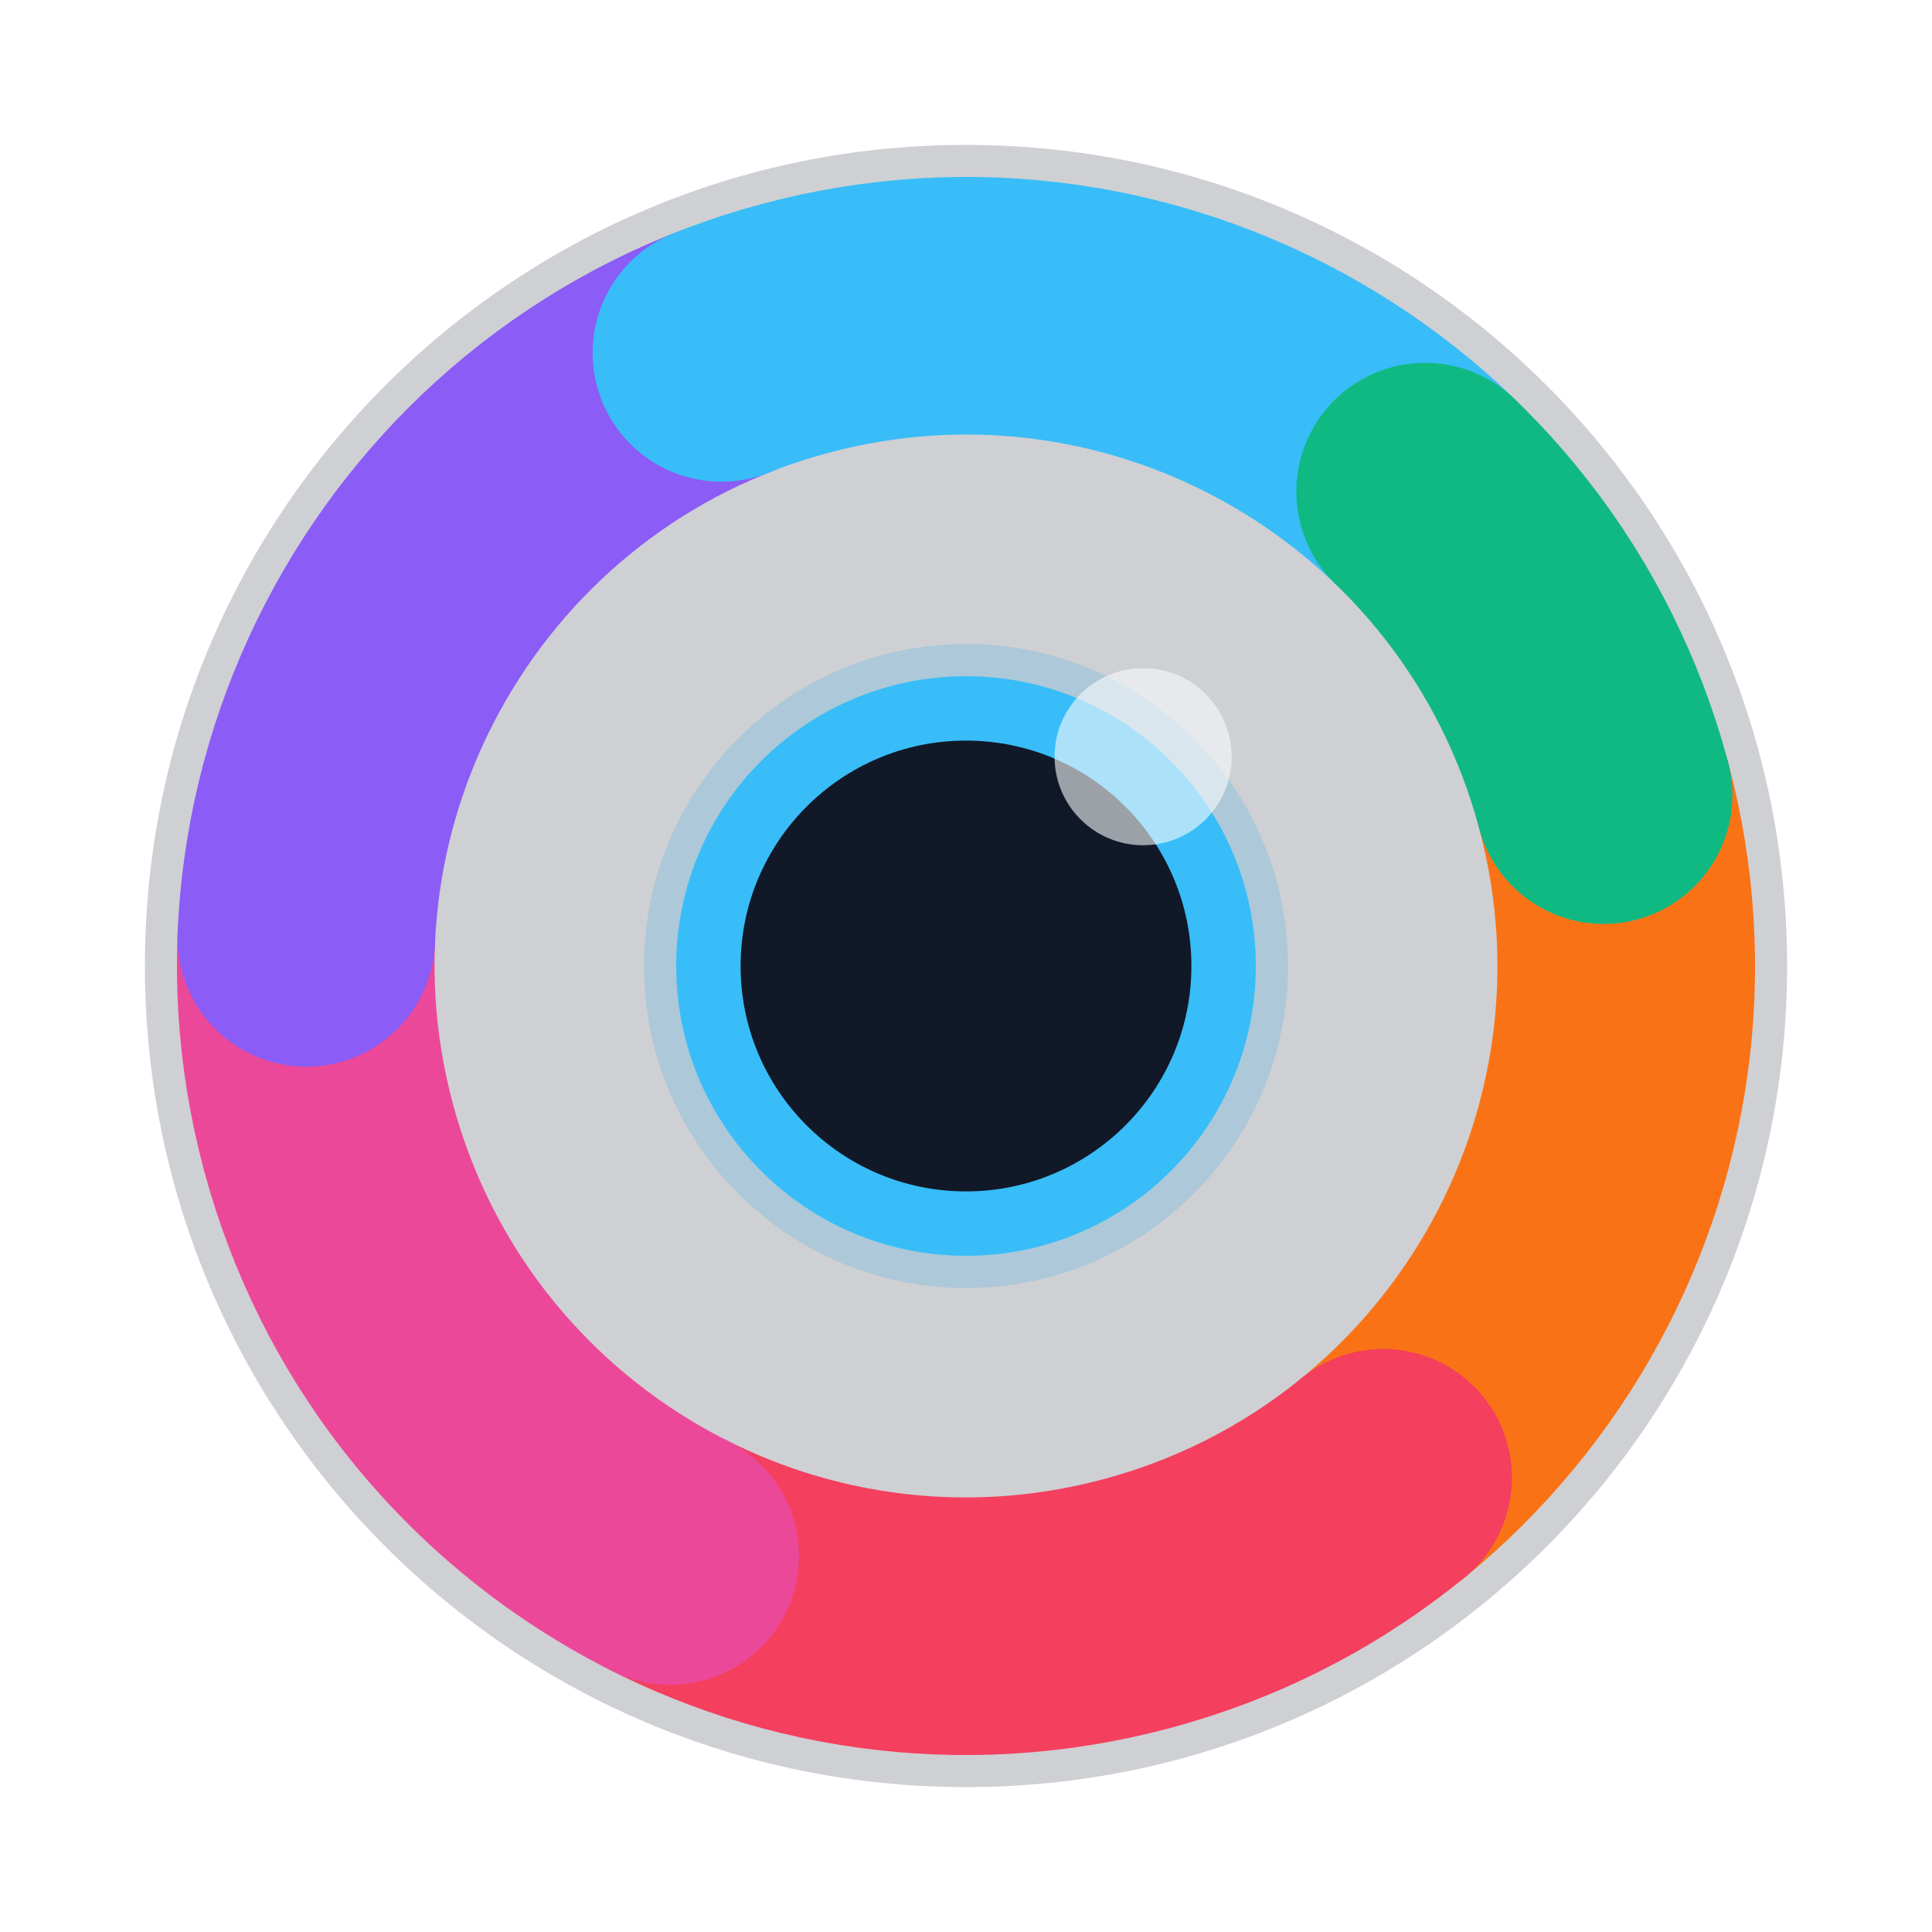
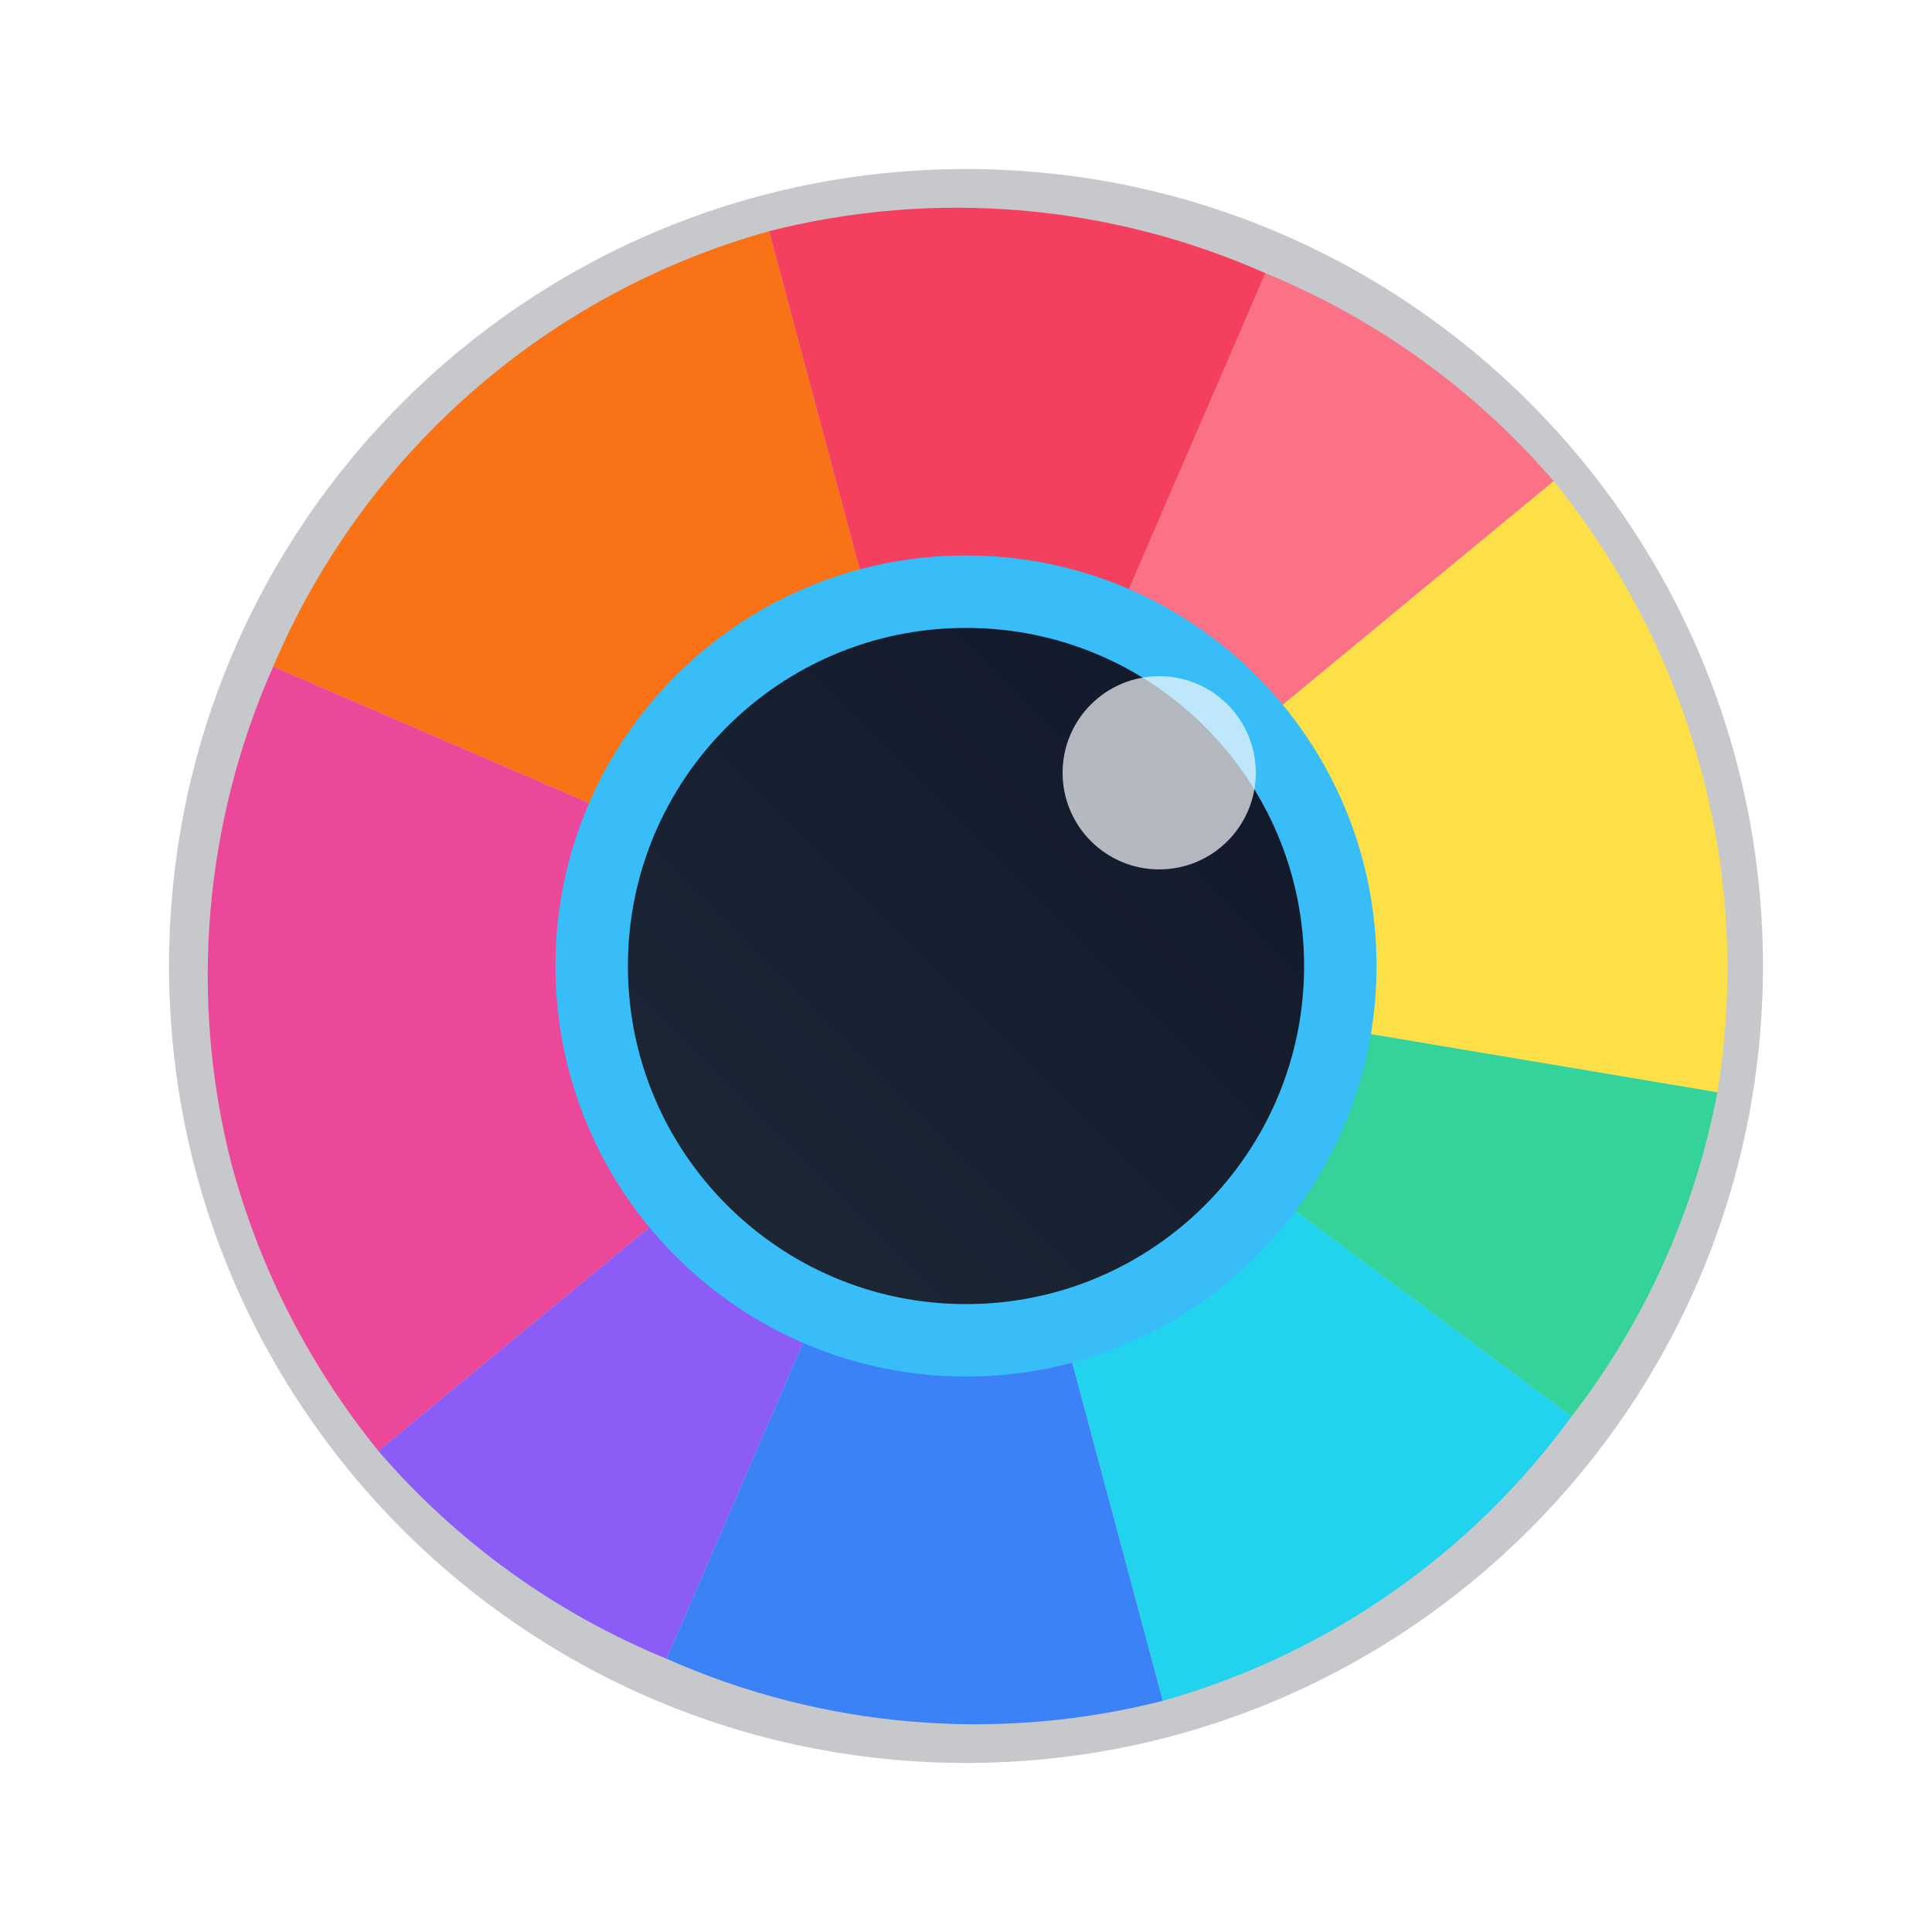
- <svg xmlns="http://www.w3.org/2000/svg" width="24" height="24" viewBox="0 0 24 24" fill="none">
-   <circle cx="12" cy="12" r="10.2" fill="rgba(15, 23, 42, 0.2)" />
-   <g stroke-width="3.2" stroke-linecap="round" fill="none" transform="rotate(-15 12 12)">
-     <circle cx="12" cy="12" r="8.2" stroke="#F97316" stroke-dasharray="9.42 47.13" stroke-dashoffset="0" />
-     <circle cx="12" cy="12" r="8.2" stroke="#F43F5E" stroke-dasharray="9.42 47.13" stroke-dashoffset="-9.42" />
-     <circle cx="12" cy="12" r="8.2" stroke="#EC4899" stroke-dasharray="9.42 47.13" stroke-dashoffset="-18.84" />
-     <circle cx="12" cy="12" r="8.2" stroke="#8B5CF6" stroke-dasharray="9.42 47.13" stroke-dashoffset="-28.26" />
-     <circle cx="12" cy="12" r="8.2" stroke="#38BDF8" stroke-dasharray="9.42 47.13" stroke-dashoffset="-37.68" />
-     <circle cx="12" cy="12" r="8.2" stroke="#10B981" stroke-dasharray="9.42 47.13" stroke-dashoffset="-47.1" />
+ <svg xmlns="http://www.w3.org/2000/svg" width="32" height="32" viewBox="0 0 32 32" fill="none">
+   <defs>
+     <linearGradient id="colorableInner" x1="10" y1="22" x2="22" y2="10" gradientUnits="userSpaceOnUse">
+       <stop stop-color="#1F2937" />
+       <stop offset="1" stop-color="#0F172A" />
+     </linearGradient>
+   </defs>
+   <circle cx="16" cy="16" r="13.2" fill="#0F172A" opacity="0.24" />
+   <g transform="rotate(-15 16 16)">
+     <path d="M16 3.4A12.6 12.6 0 0 0 6.2 8.24L16 16V3.4Z" fill="#F97316" />
+     <path d="M6.2 8.24A12.6 12.6 0 0 0 3.4 16c0 1.86.4 3.62 1.12 5.24L16 16L6.2 8.24Z" fill="#EC4899" />
+     <path d="M4.52 21.24A12.6 12.6 0 0 0 8.24 25.8L16 16L4.52 21.24Z" fill="#8B5CF6" />
+     <path d="M8.24 25.8A12.6 12.6 0 0 0 16 28.6L16 16L8.24 25.8Z" fill="#3B82F6" />
+     <path d="M16 28.6A12.6 12.6 0 0 0 23.76 25.8L16 16v12.6Z" fill="#22D3EE" />
+     <path d="M23.76 25.8A12.6 12.6 0 0 0 27.48 21.24L16 16l7.76 9.8Z" fill="#34D399" />
+     <path d="M27.48 21.24A12.6 12.6 0 0 0 28.6 16c0-1.86-.4-3.62-1.12-5.24L16 16l11.48 5.24Z" fill="#FDE047" />
+     <path d="M27.48 10.76A12.6 12.6 0 0 0 23.76 6.2L16 16l11.48-5.24Z" fill="#FB7185" />
+     <path d="M23.76 6.2A12.6 12.6 0 0 0 16 3.4V16l7.76-9.8Z" fill="#F43F5E" />
  </g>
-   <circle cx="12" cy="12" r="4" fill="#0EA5E9" opacity="0.18" />
-   <circle cx="12" cy="12" r="3.2" fill="#111827" stroke="#38BDF8" stroke-width="0.8" />
-   <circle cx="14.2" cy="9.4" r="1.1" fill="#F8FAFC" opacity="0.6" />
+   <circle cx="16" cy="16" r="6.2" fill="url(#colorableInner)" stroke="#38BDF8" stroke-width="1.2" />
+   <circle cx="19.2" cy="12.8" r="1.6" fill="#F8FAFC" opacity="0.7" />
</svg>
